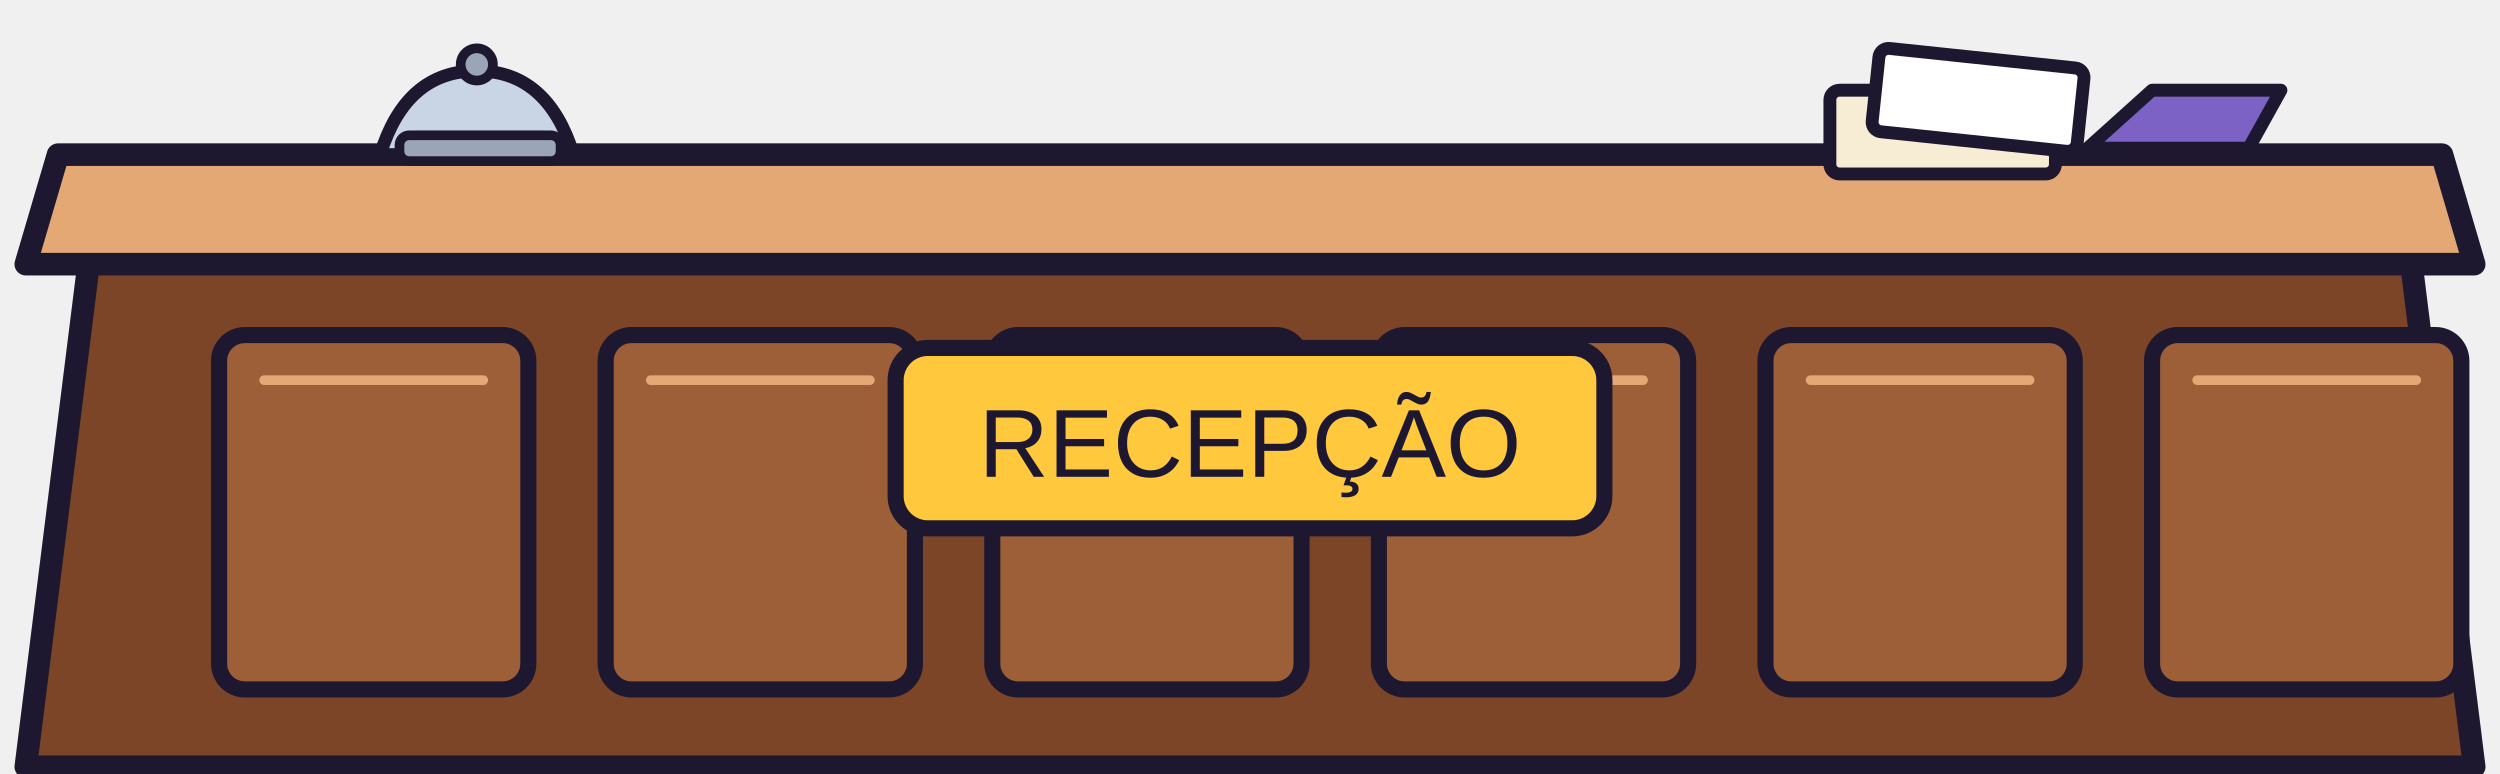
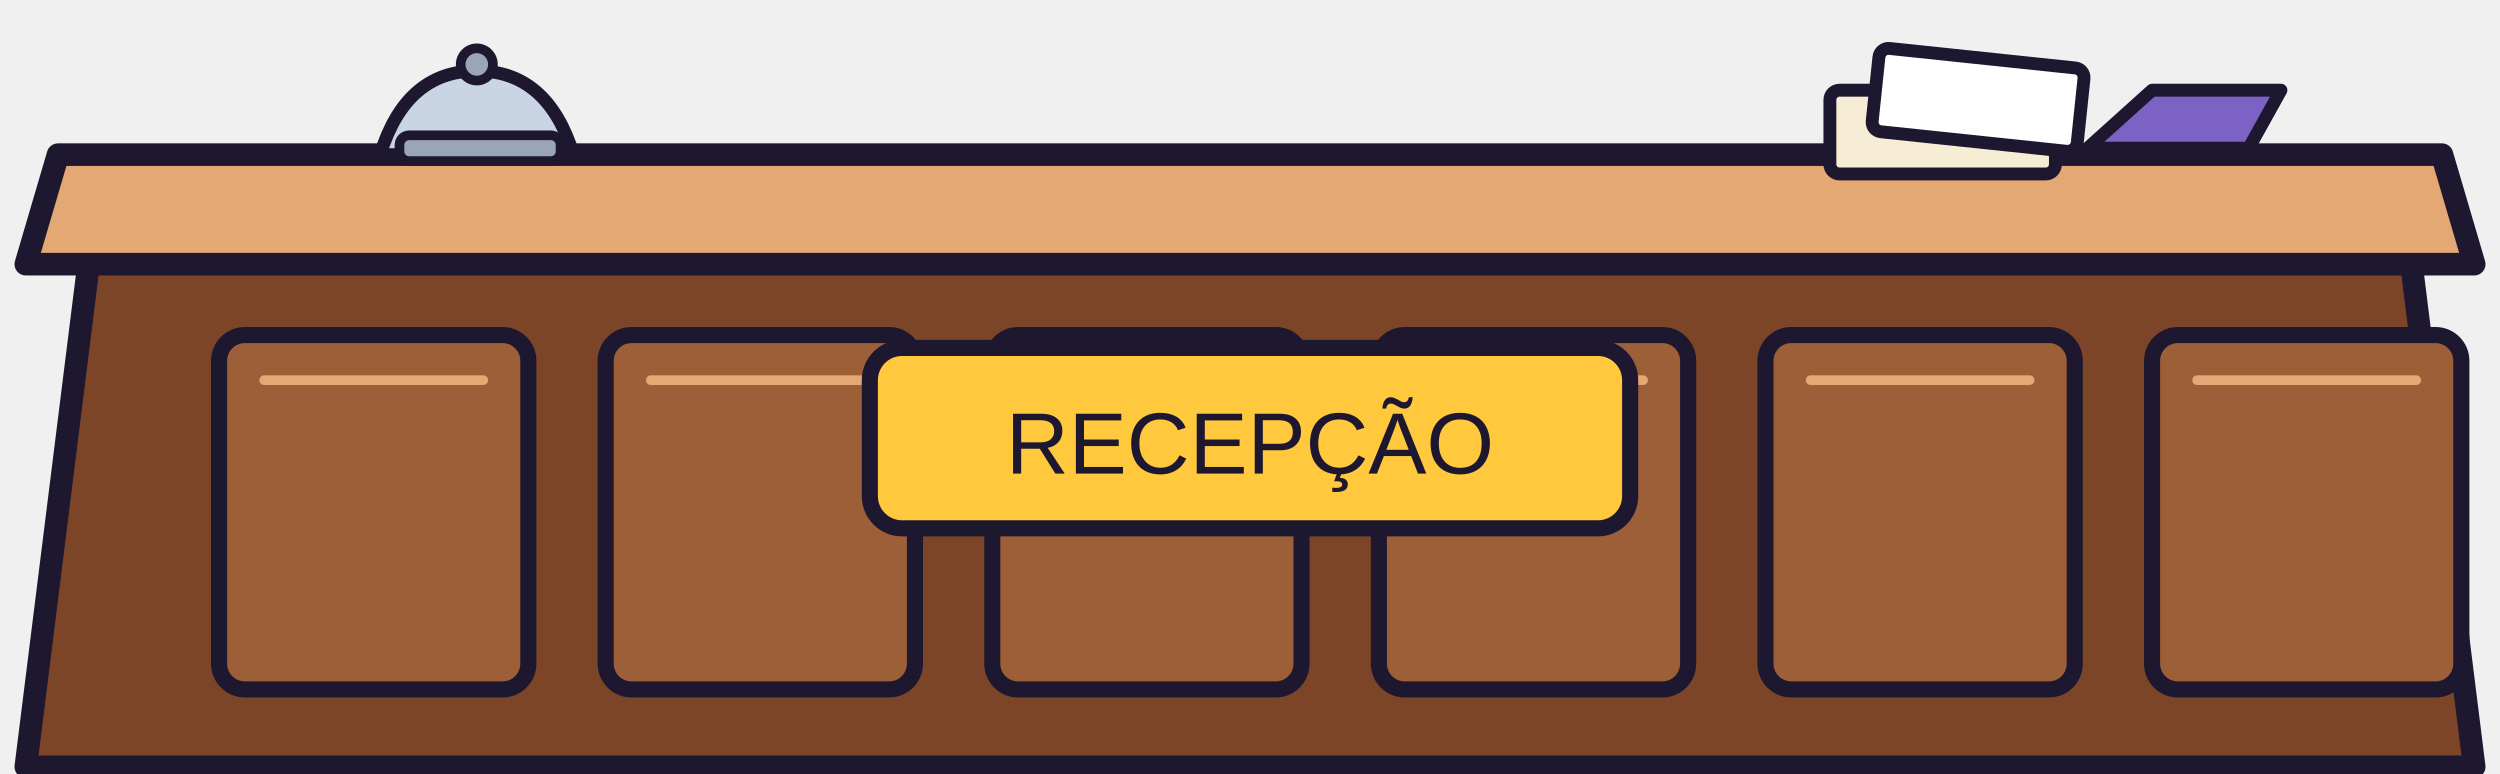
<svg xmlns="http://www.w3.org/2000/svg" data-pad="1" viewBox="-8 -8 776 240" width="776" height="240">
  <path d="M20 70 L740 70 L760 230 L0 230 Z" fill="#7c4527" stroke="#1d1830" stroke-width="7" stroke-linejoin="round" stroke-linecap="round" />
  <path d="M10 40 L750 40 L760 74 L0 74 Z" fill="#e3a874" stroke="#1d1830" stroke-width="7" stroke-linejoin="round" stroke-linecap="round" />
  <rect x="60" y="96" width="96" height="110" rx="8" fill="#9c5f37" stroke="#1d1830" stroke-width="5" />
  <path d="M74 110 L142 110" fill="none" stroke="#e3a874" stroke-width="3" stroke-linecap="round" stroke-linejoin="round" />
  <rect x="180" y="96" width="96" height="110" rx="8" fill="#9c5f37" stroke="#1d1830" stroke-width="5" />
  <path d="M194 110 L262 110" fill="none" stroke="#e3a874" stroke-width="3" stroke-linecap="round" stroke-linejoin="round" />
  <rect x="300" y="96" width="96" height="110" rx="8" fill="#9c5f37" stroke="#1d1830" stroke-width="5" />
  <path d="M314 110 L382 110" fill="none" stroke="#e3a874" stroke-width="3" stroke-linecap="round" stroke-linejoin="round" />
  <rect x="420" y="96" width="96" height="110" rx="8" fill="#9c5f37" stroke="#1d1830" stroke-width="5" />
  <path d="M434 110 L502 110" fill="none" stroke="#e3a874" stroke-width="3" stroke-linecap="round" stroke-linejoin="round" />
  <rect x="540" y="96" width="96" height="110" rx="8" fill="#9c5f37" stroke="#1d1830" stroke-width="5" />
  <path d="M554 110 L622 110" fill="none" stroke="#e3a874" stroke-width="3" stroke-linecap="round" stroke-linejoin="round" />
  <rect x="660" y="96" width="96" height="110" rx="8" fill="#9c5f37" stroke="#1d1830" stroke-width="5" />
  <path d="M674 110 L742 110" fill="none" stroke="#e3a874" stroke-width="3" stroke-linecap="round" stroke-linejoin="round" />
-   <rect x="270" y="100" width="220" height="56" rx="10" fill="#ffc83d" stroke="#1d1830" stroke-width="5" />
-   <text x="380" y="140" text-anchor="middle" font-family="Arial Black, Arial, sans-serif" font-size="30" fill="#1d1830">RECEPÇÃO</text>
+   <rect x="262" y="100" width="236" height="56" rx="10" fill="#ffc83d" stroke="#1d1830" stroke-width="5" />
+   <text x="380" y="139" text-anchor="middle" font-family="Arial Black, Arial, sans-serif" font-size="27" fill="#1d1830">RECEPÇÃO</text>
  <rect x="560" y="20" width="70" height="26" rx="3" fill="#f7ecd4" stroke="#1d1830" stroke-width="4" />
  <rect x="574" y="10" width="64" height="26" rx="3" fill="#ffffff" stroke="#1d1830" stroke-width="4" transform="rotate(6 606 23)" />
  <path d="M110 40 Q118 14 140 14 Q162 14 170 40 Z" fill="#c9d4e4" stroke="#1d1830" stroke-width="4" stroke-linejoin="round" stroke-linecap="round" />
  <rect x="116" y="34" width="50" height="8" rx="3" fill="#9aa6b8" stroke="#1d1830" stroke-width="3" />
  <circle cx="140" cy="12" r="5" fill="#9aa6b8" stroke="#1d1830" stroke-width="3" />
  <path d="M640 38 L660 20 L700 20 L690 38 Z" fill="#7b62c4" stroke="#1d1830" stroke-width="4" stroke-linejoin="round" stroke-linecap="round" />
</svg>
